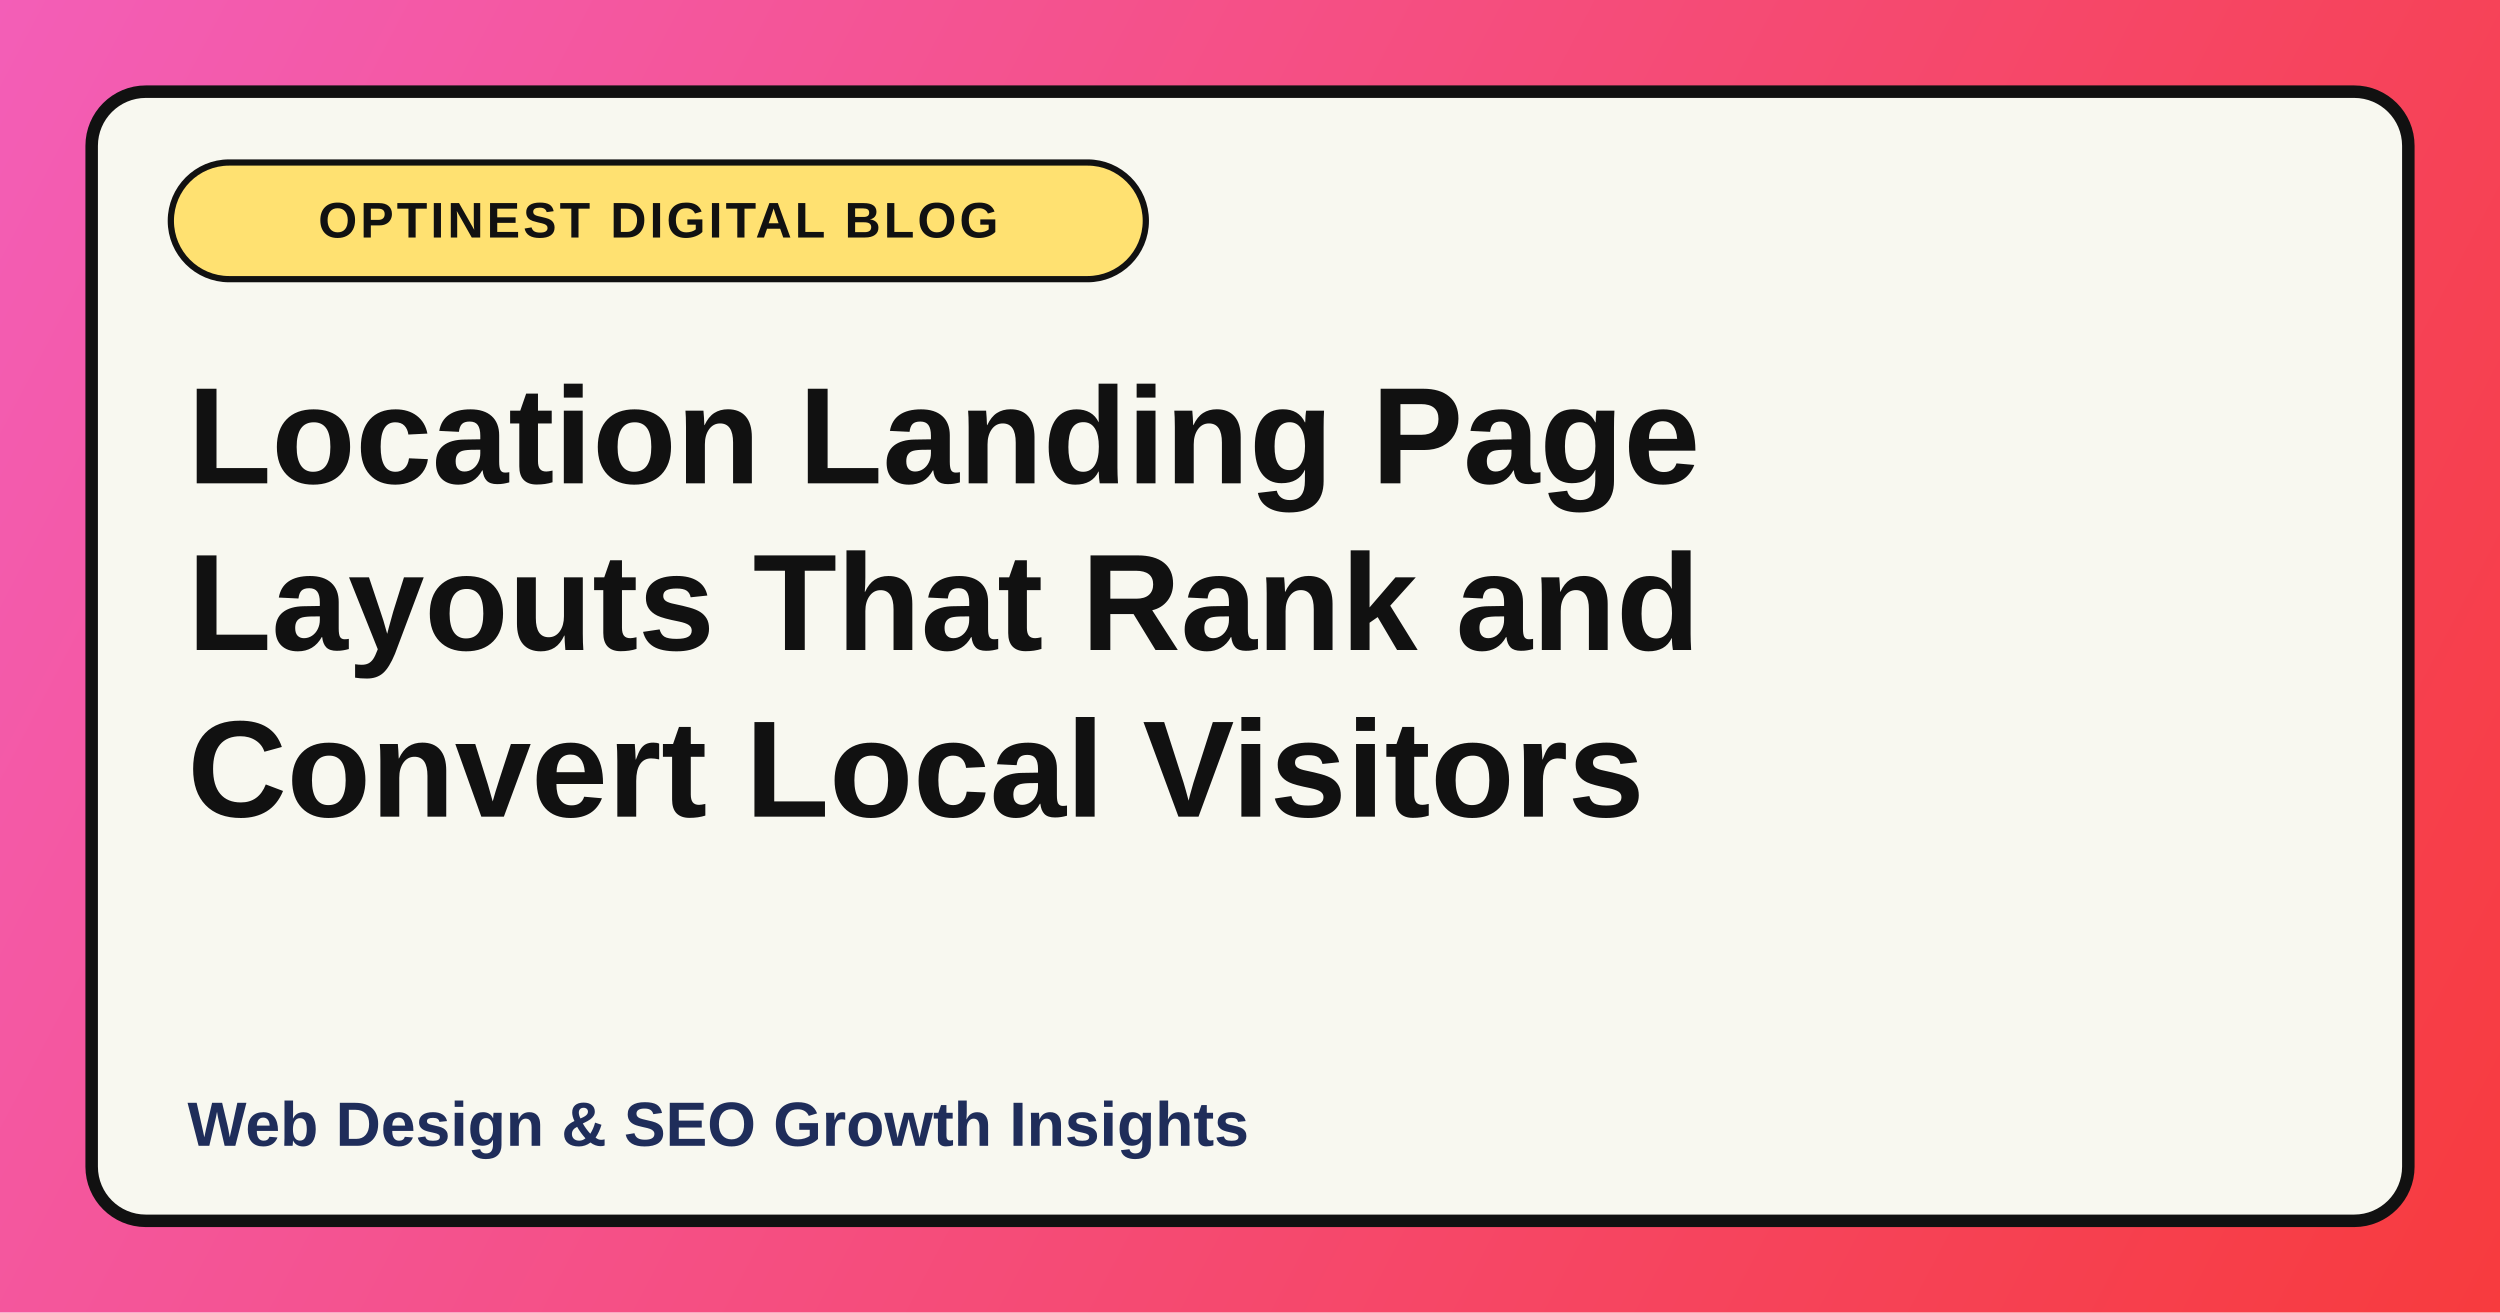
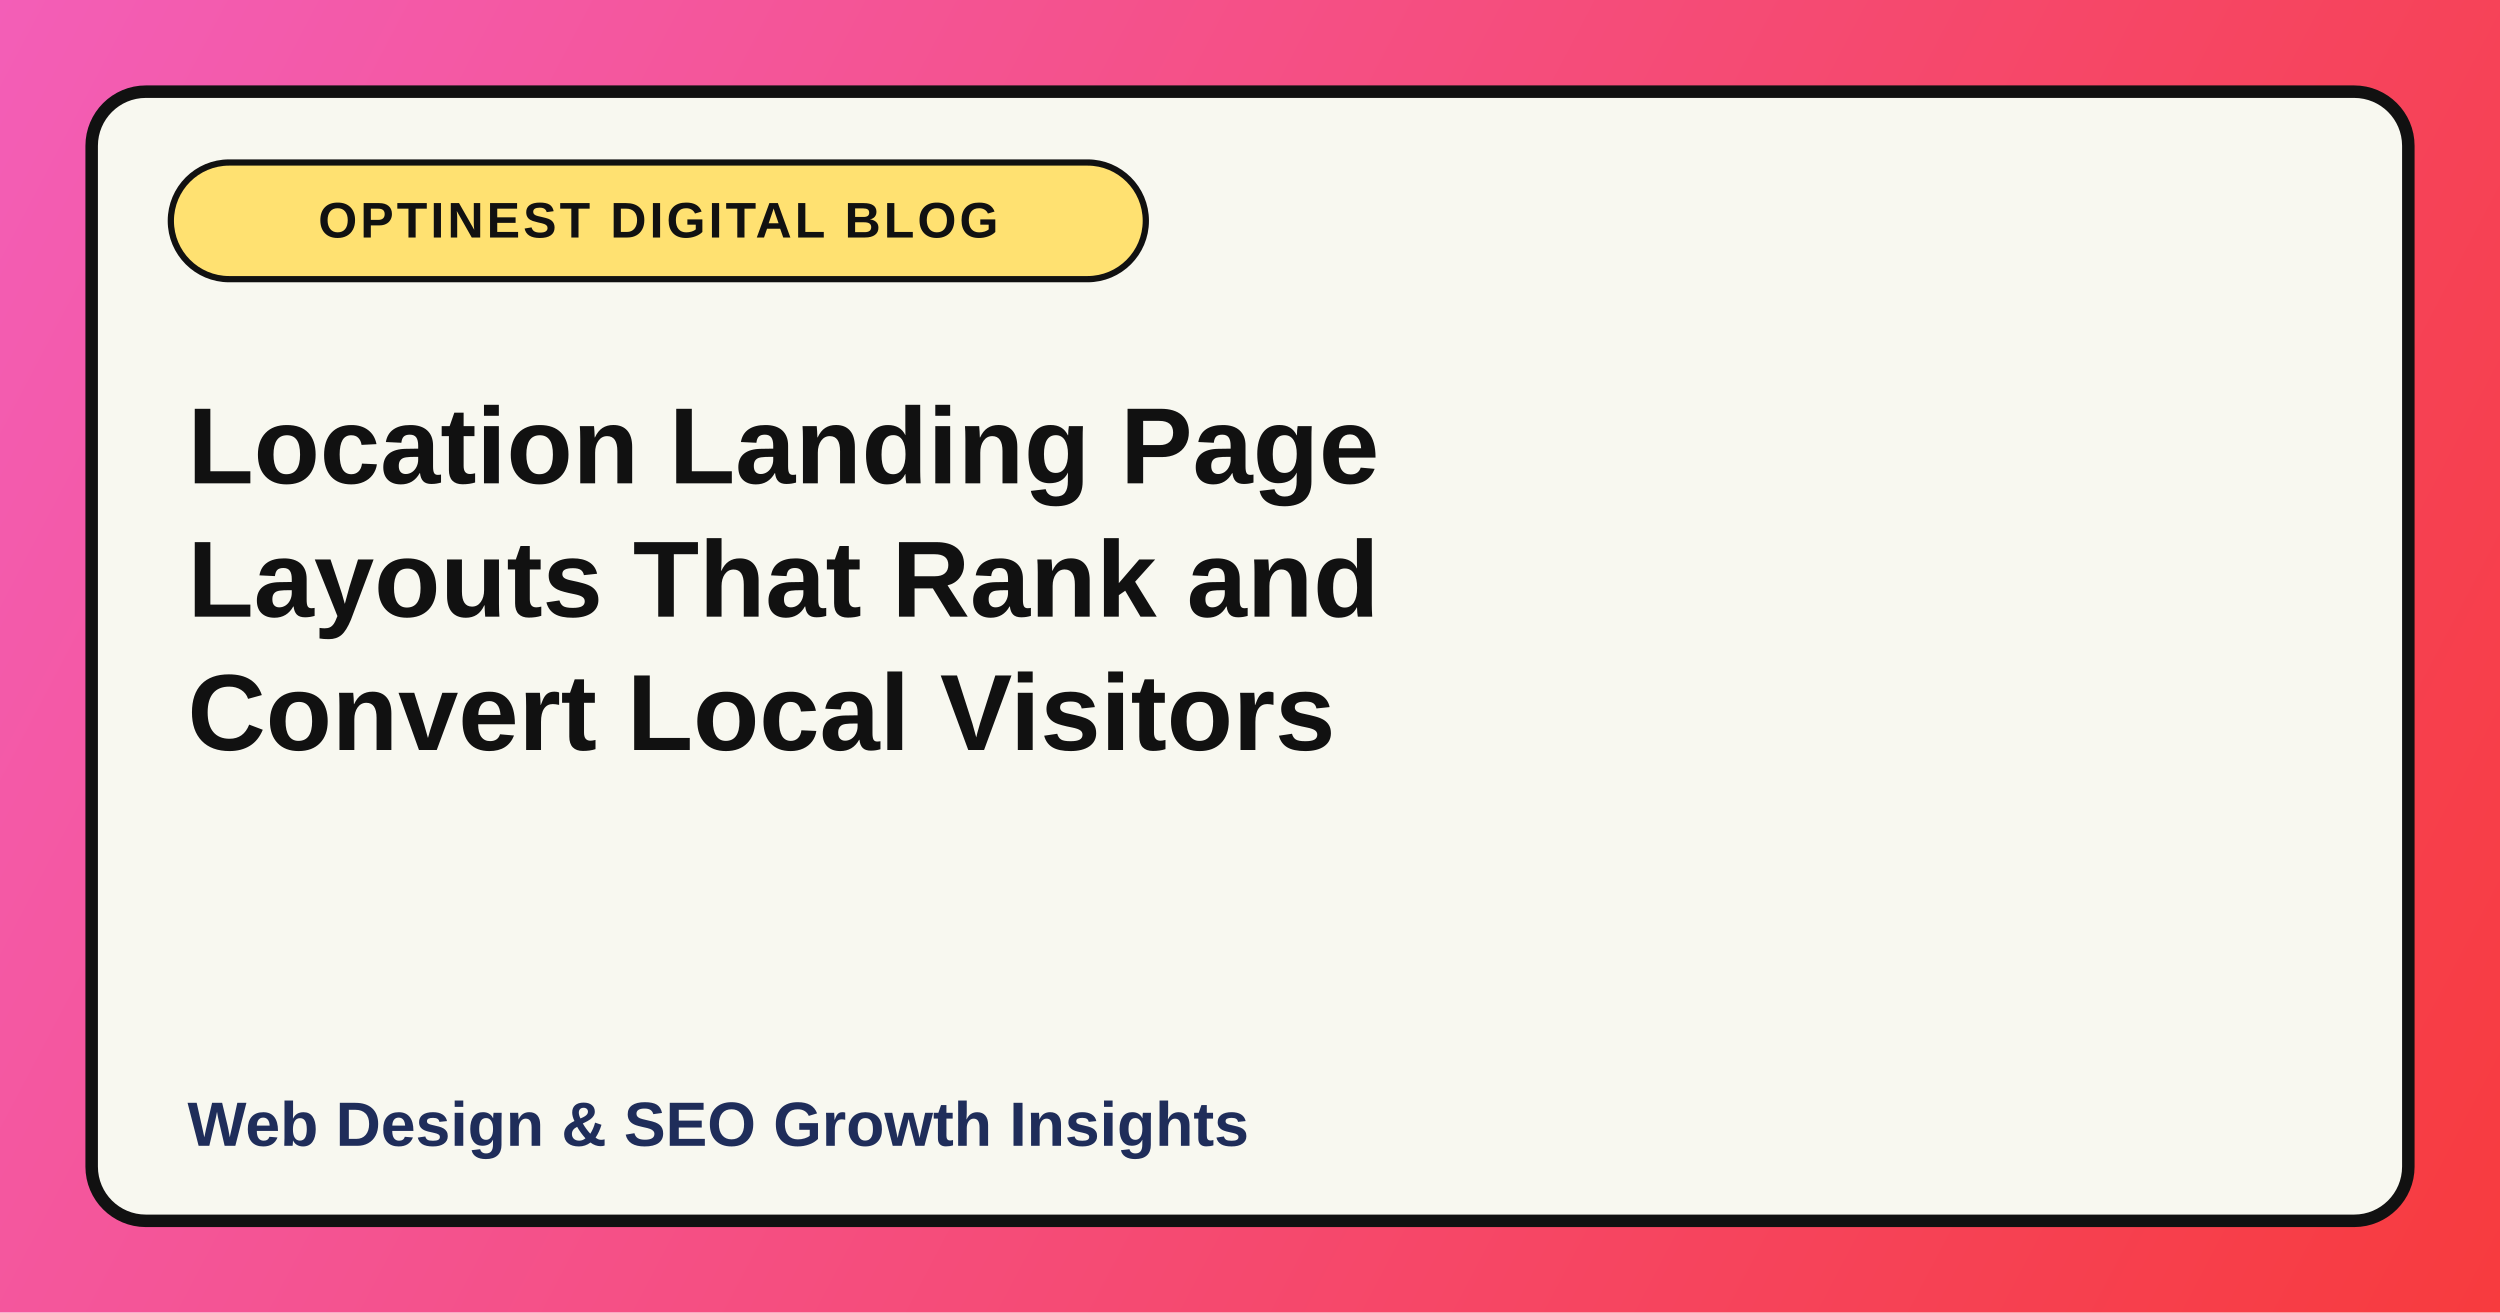
<svg xmlns="http://www.w3.org/2000/svg" width="1200" height="630" viewBox="0 0 1200 630" fill="none">
  <defs>
    <linearGradient id="bg" x1="0" y1="0" x2="1200" y2="630" gradientUnits="userSpaceOnUse">
      <stop offset="0%" stop-color="hsl(324 86% 66%)" />
      <stop offset="100%" stop-color="hsl(359 92% 60%)" />
    </linearGradient>
  </defs>
  <rect width="1200" height="630" fill="url(#bg)" />
  <rect x="44" y="44" width="1112" height="542" rx="26" fill="#F8F8F0" stroke="#111" stroke-width="6" />
  <rect x="82" y="78" width="468" height="56" rx="28" fill="#FFE171" stroke="#111" stroke-width="3" />
  <text x="316" y="114" text-anchor="middle" font-family="Arial, sans-serif" font-size="24" font-weight="700" letter-spacing="1.5" fill="#111">OPTINEST DIGITAL BLOG</text>
-   <text x="90" y="232" font-family="Arial Black, Arial, sans-serif" font-size="66" font-weight="900" fill="#111">
+   <text x="90" y="232" font-family="Arial Black, Arial, sans-serif" font-size="52" font-weight="900" fill="#111">
    <tspan x="90" dy="0">Location Landing Page</tspan>
-     <tspan x="90" dy="80">Layouts That Rank and</tspan>
-     <tspan x="90" dy="80">Convert Local Visitors</tspan>
+     <tspan x="90" dy="64">Layouts That Rank and</tspan>
+     <tspan x="90" dy="64">Convert Local Visitors</tspan>
  </text>
  <text x="90" y="550" font-family="Arial, sans-serif" font-size="30" font-weight="700" fill="#1f2d5a">Web Design &amp; SEO Growth Insights</text>
</svg>
